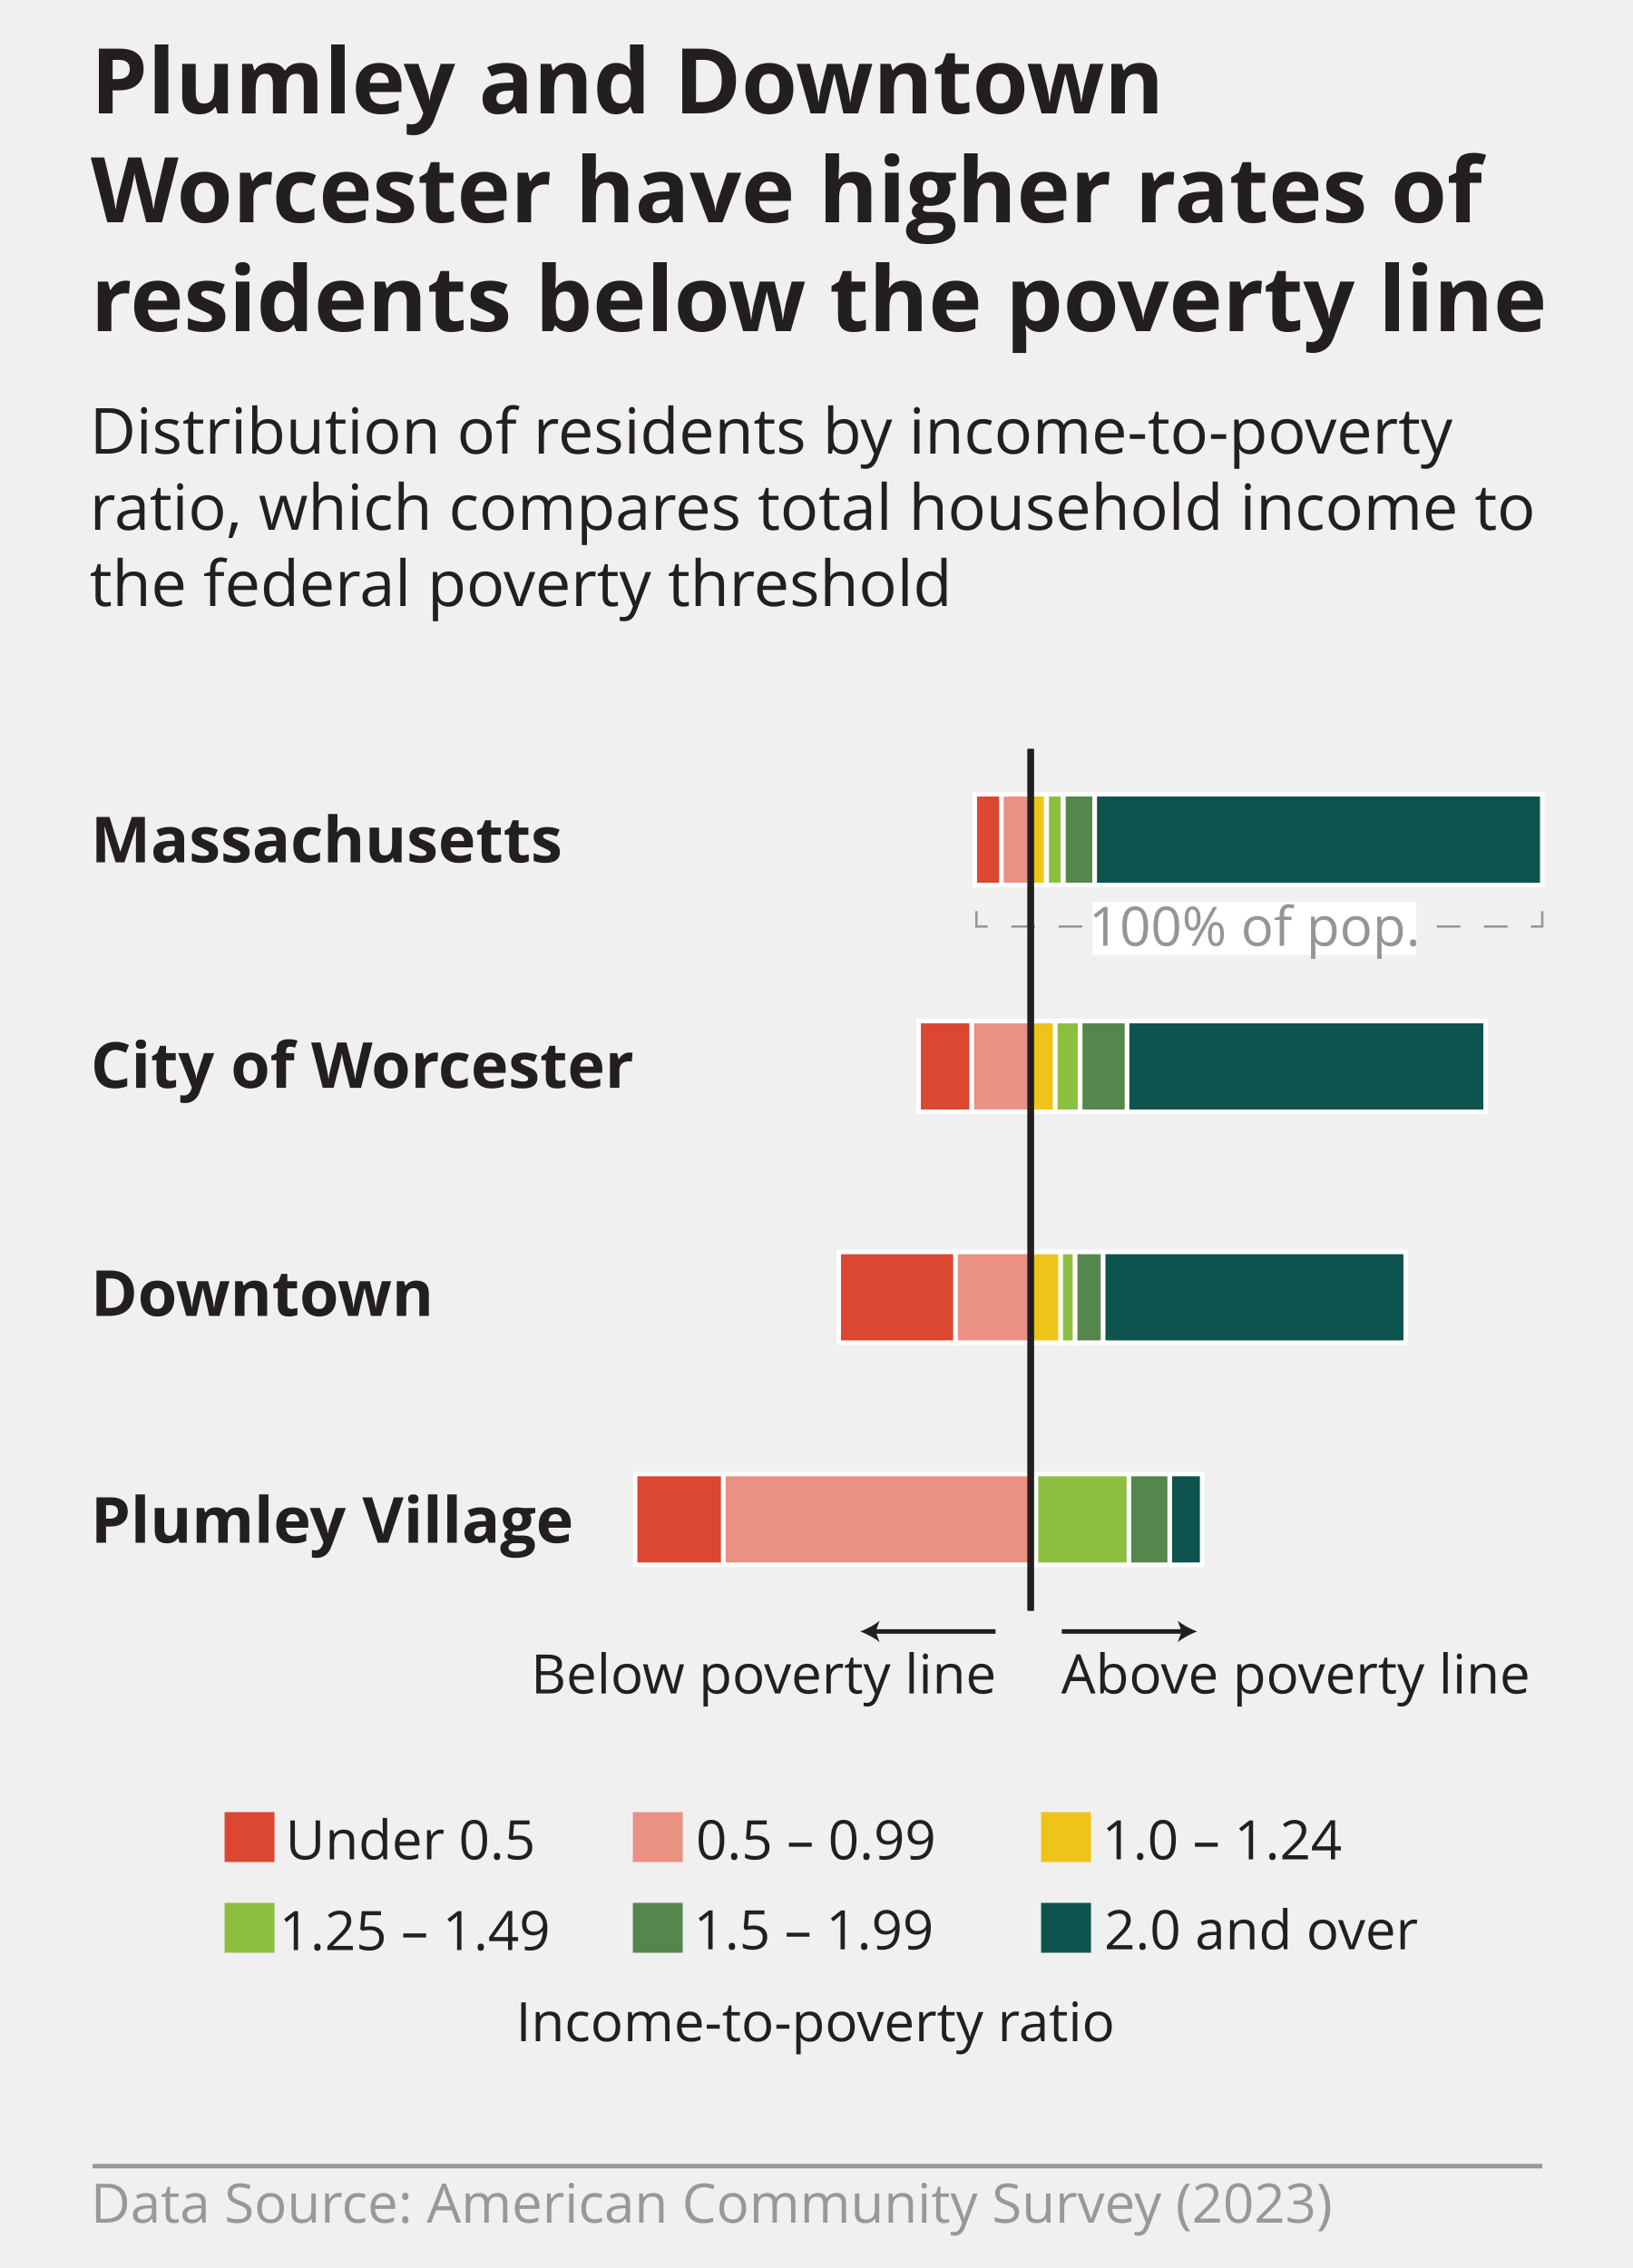
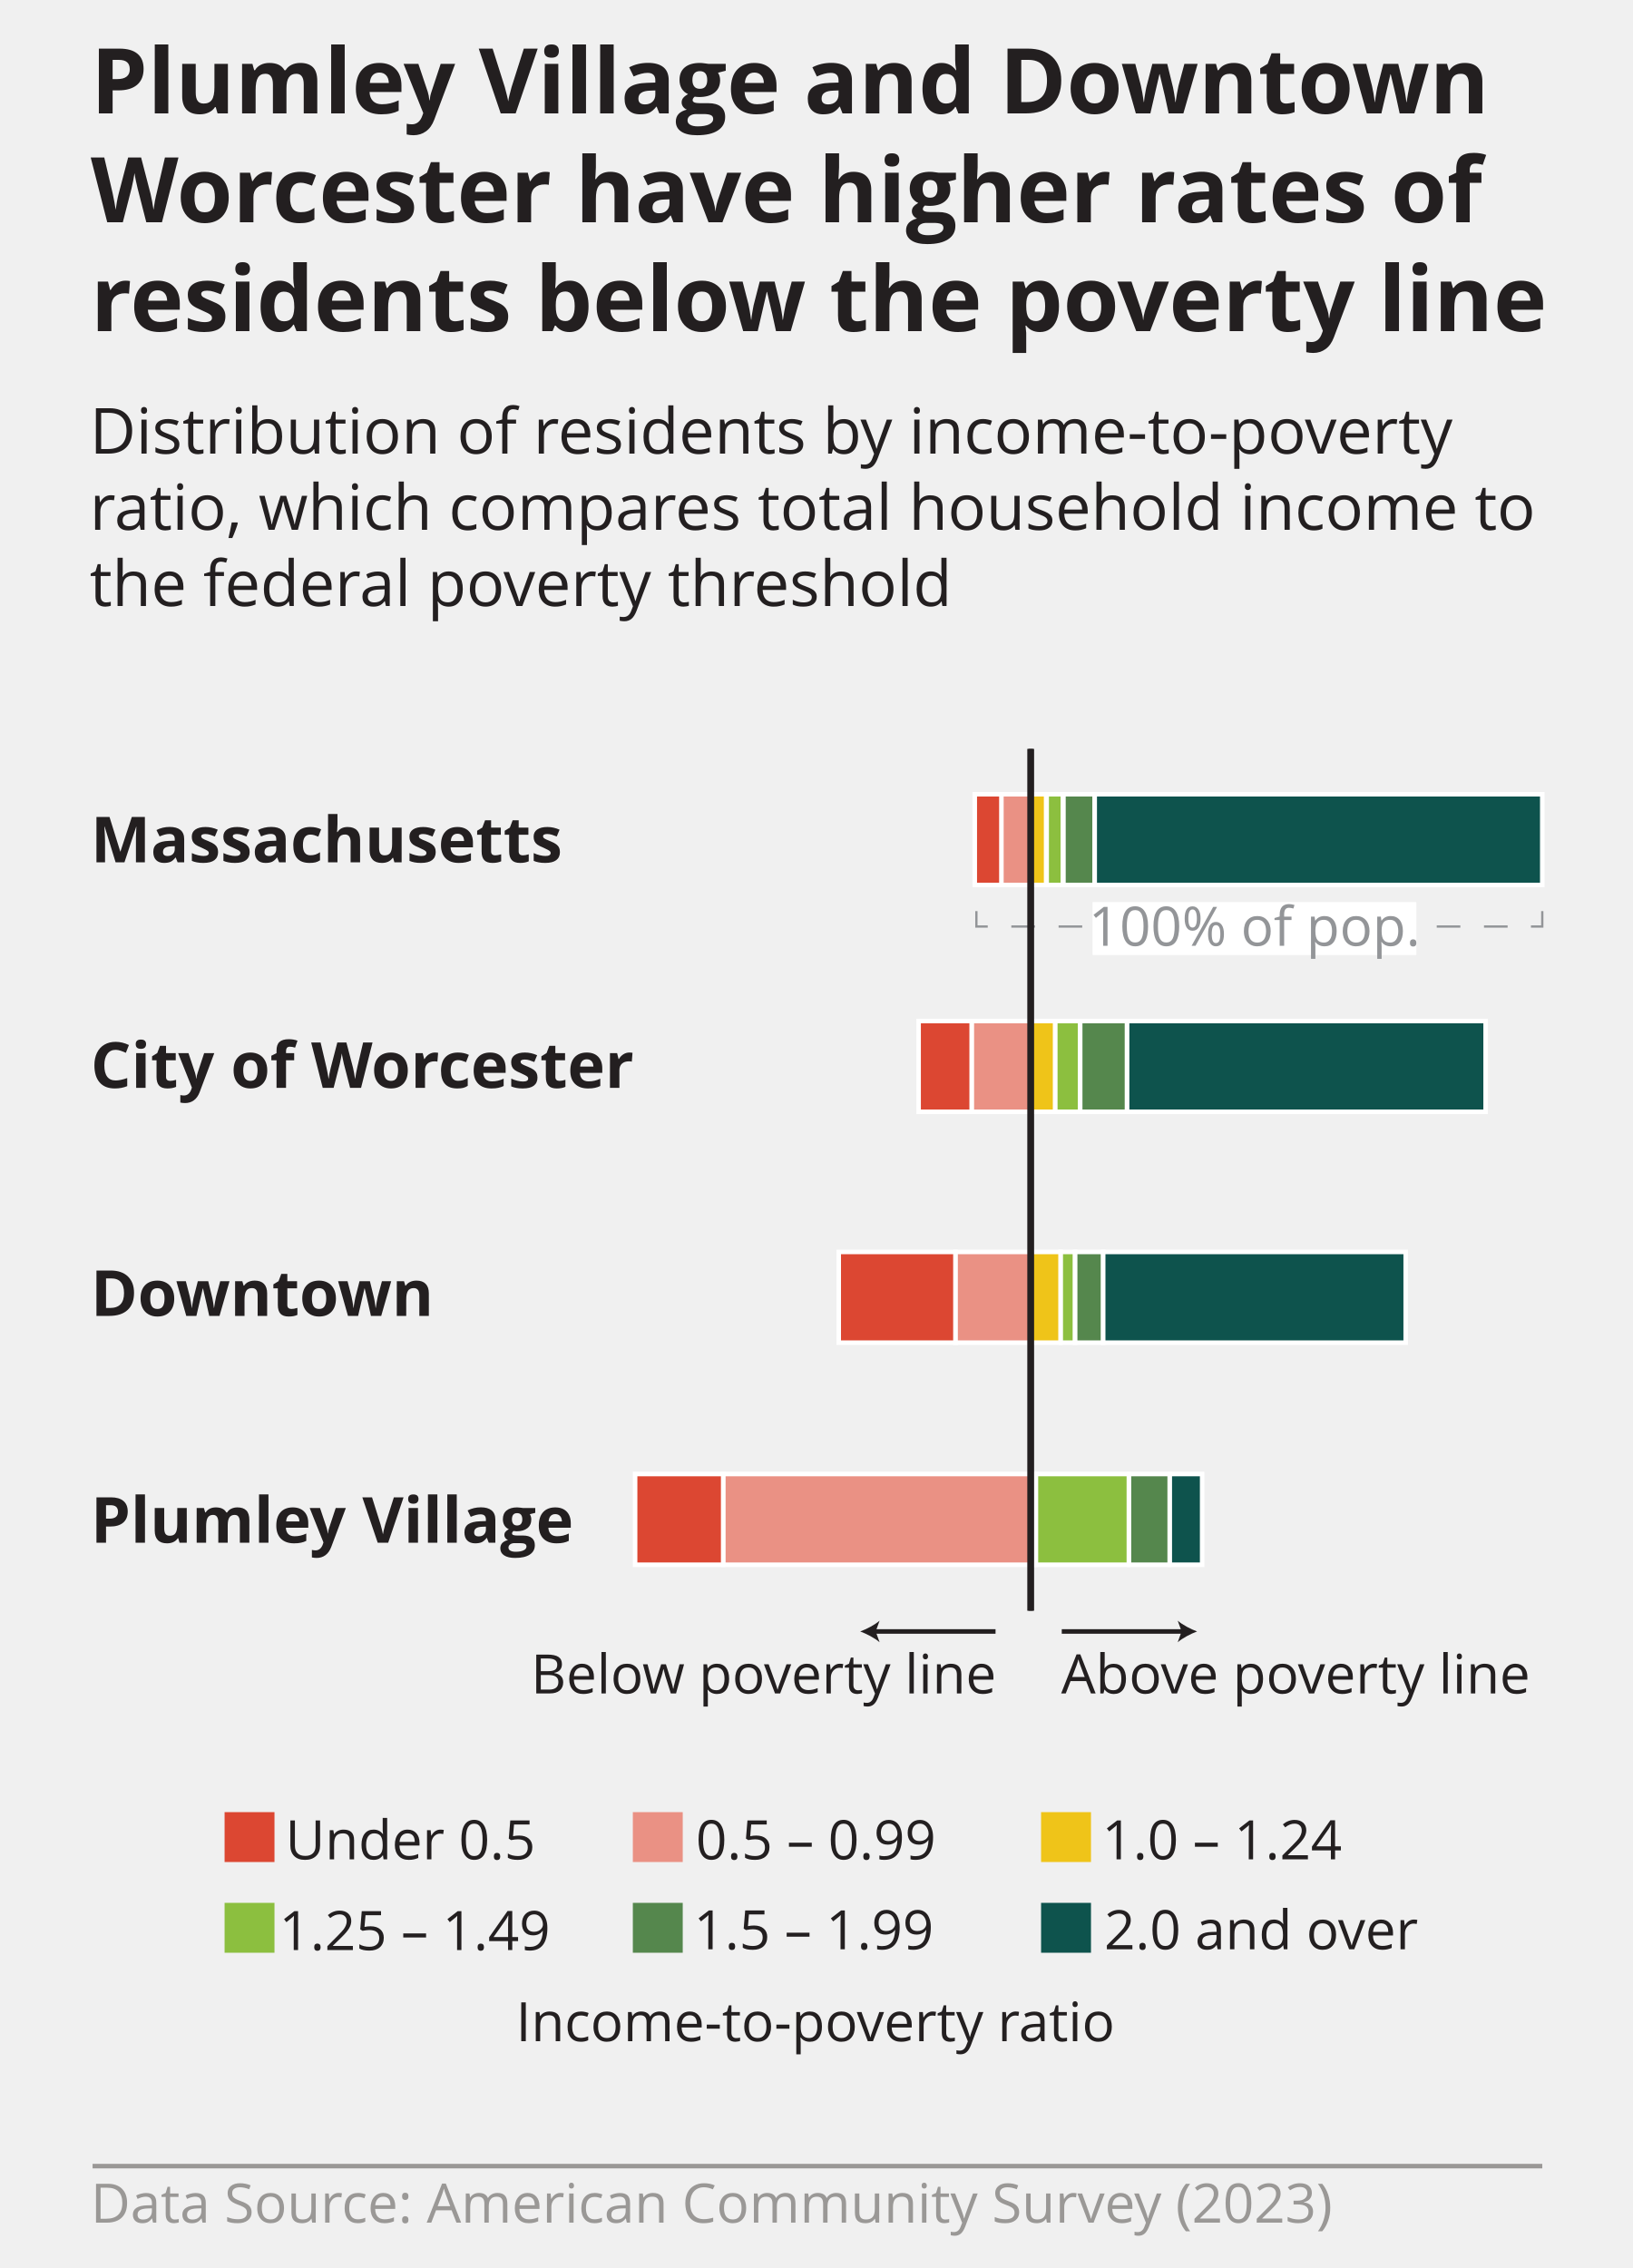
<svg xmlns="http://www.w3.org/2000/svg" id="Layer_1" data-name="Layer 1" viewBox="0 0 360 500">
  <defs>
    <style>
      .cls-1, .cls-2, .cls-3, .cls-4, .cls-5, .cls-6, .cls-7, .cls-8, .cls-9, .cls-10, .cls-11, .cls-12, .cls-13, .cls-14, .cls-15, .cls-16, .cls-17 {
        stroke-miterlimit: 10;
      }

      .cls-1, .cls-8 {
        stroke: #231f20;
      }

      .cls-1, .cls-8, .cls-10, .cls-13, .cls-17 {
        fill: none;
      }

      .cls-2 {
        stroke: #8cbf3f;
      }

      .cls-2, .cls-14 {
        fill: #8cbf3f;
      }

      .cls-3 {
        stroke: #dc4732;
      }

      .cls-3, .cls-9 {
        fill: #dc4732;
      }

      .cls-4, .cls-7, .cls-9, .cls-12, .cls-14, .cls-16 {
        stroke: #fff;
      }

      .cls-4, .cls-15 {
        fill: #55874d;
      }

      .cls-18, .cls-19, .cls-20, .cls-21, .cls-22 {
        fill: #231f20;
      }

      .cls-5 {
        stroke: #0e534d;
      }

      .cls-5, .cls-12 {
        fill: #0e534d;
      }

      .cls-6 {
        stroke: #efc419;
      }

      .cls-6, .cls-16 {
        fill: #efc419;
      }

      .cls-23 {
        fill: #939598;
      }

      .cls-23, .cls-24, .cls-21 {
        font-size: 12px;
      }

      .cls-23, .cls-24, .cls-21, .cls-22 {
        font-family: OpenSans, 'Open Sans';
      }

      .cls-25 {
        fill: #fff;
      }

      .cls-7, .cls-11 {
        fill: #ea9184;
      }

      .cls-8 {
        stroke-width: 1.5px;
      }

      .cls-19, .cls-20 {
        font-family: OpenSans-Bold, 'Open Sans';
        font-weight: 700;
      }

      .cls-19, .cls-22 {
        font-size: 14px;
      }

      .cls-10, .cls-17 {
        stroke: #939598;
        stroke-width: .5px;
      }

      .cls-24 {
        fill: #9a9896;
      }

      .cls-11 {
        stroke: #ea9184;
      }

      .cls-20 {
        font-size: 20px;
      }

      .cls-13 {
        stroke: #9a9896;
      }

      .cls-15 {
        stroke: #55874d;
      }

      .cls-17 {
        stroke-dasharray: 5.21 5.21;
      }
    </style>
  </defs>
  <text class="cls-19" transform="translate(20 290.1)">
    <tspan x="0" y="0">Downtown</tspan>
  </text>
  <text class="cls-19" transform="translate(20 239.82)">
    <tspan x="0" y="0">City of Worcester</tspan>
  </text>
  <text class="cls-19" transform="translate(20 190.1)">
    <tspan x="0" y="0">Massachusetts</tspan>
  </text>
  <text class="cls-19" transform="translate(20 340.1)">
    <tspan x="0" y="0">Plumley Village</tspan>
  </text>
  <text class="cls-20" transform="translate(20 25)">
-     <tspan x="0" y="0">Plumley and Downtown </tspan>
+     <tspan x="0" y="0">Plumley Village and Downtown </tspan>
    <tspan x="0" y="24">Worcester have higher rates of </tspan>
    <tspan x="0" y="48">residents below the poverty line </tspan>
  </text>
  <g>
    <text class="cls-24" transform="translate(20 490)">
      <tspan x="0" y="0">Data Source: American Community Survey (2023) </tspan>
    </text>
    <line class="cls-13" x1="20.41" y1="477.54" x2="340" y2="477.54" />
  </g>
  <rect class="cls-9" x="214.89" y="175.1" width="6.01" height="20" />
  <rect class="cls-7" x="220.76" y="175.1" width="6.47" height="20" />
  <rect class="cls-16" x="227.23" y="175.1" width="3.39" height="20" />
  <rect class="cls-14" x="230.74" y="175.1" width="3.57" height="20" />
  <rect class="cls-4" x="234.44" y="175.1" width="6.89" height="20" />
  <rect class="cls-12" x="241.33" y="175.1" width="98.67" height="20" />
  <rect class="cls-9" x="140.01" y="324.96" width="19.45" height="20" />
  <rect class="cls-7" x="159.46" y="324.96" width="67.77" height="20" />
  <rect class="cls-16" x="227.23" y="324.96" width="1.14" height="20" />
  <rect class="cls-14" x="228.37" y="324.96" width="20.51" height="20" />
  <rect class="cls-4" x="248.88" y="324.96" width="9" height="20" />
  <rect class="cls-12" x="257.88" y="324.96" width="7.14" height="20" />
  <line class="cls-1" x1="227.22" y1="165.1" x2="227.22" y2="355.1" />
  <rect class="cls-9" x="202.51" y="225.1" width="11.74" height="20" />
  <rect class="cls-7" x="214.24" y="225.1" width="12.99" height="20" />
  <rect class="cls-16" x="227.23" y="225.1" width="5.41" height="20" />
  <rect class="cls-14" x="232.64" y="225.1" width="5.49" height="20" />
  <rect class="cls-4" x="238.13" y="225.1" width="10.34" height="20" />
  <rect class="cls-12" x="248.47" y="225.1" width="79.04" height="20" />
  <text class="cls-21" transform="translate(117.05 373.33)">
    <tspan x="0" y="0">Below poverty line</tspan>
  </text>
  <text class="cls-21" transform="translate(233.94 373.33)">
    <tspan x="0" y="0">Above poverty line</tspan>
  </text>
  <text class="cls-22" transform="translate(19.77 100)">
    <tspan x="0" y="0">Distribution of residents by income-to-poverty </tspan>
    <tspan x="0" y="16.8">ratio, which compares total household income to </tspan>
    <tspan x="0" y="33.6">the federal poverty threshold</tspan>
  </text>
  <g>
    <text class="cls-21" transform="translate(62.92 409.9)">
      <tspan x="0" y="0">Under 0.5</tspan>
    </text>
    <rect class="cls-3" x="50.01" y="400" width="10" height="10" />
    <text class="cls-21" transform="translate(153.41 409.9)">
      <tspan x="0" y="0">0.5 – 0.99</tspan>
    </text>
    <rect class="cls-11" x="140.01" y="400" width="10" height="10" />
    <text class="cls-21" transform="translate(242.91 409.9)">
      <tspan x="0" y="0">1.0 – 1.24</tspan>
    </text>
    <rect class="cls-6" x="230.01" y="400" width="10" height="10" />
  </g>
  <g>
    <text class="cls-21" transform="translate(61.52 429.9)">
      <tspan x="0" y="0">1.25 – 1.49</tspan>
    </text>
    <rect class="cls-2" x="50.01" y="420" width="10" height="10" />
    <text class="cls-21" transform="translate(243.42 429.73)">
      <tspan x="0" y="0">2.0 and over</tspan>
    </text>
    <rect class="cls-5" x="230.01" y="420" width="10" height="10" />
    <text class="cls-21" transform="translate(152.91 429.73)">
      <tspan x="0" y="0">1.5 – 1.99</tspan>
    </text>
    <rect class="cls-15" x="140.01" y="420" width="10" height="10" />
  </g>
  <text class="cls-21" transform="translate(113.74 450)">
    <tspan x="0" y="0">Income-to-poverty ratio</tspan>
  </text>
  <g>
    <g>
      <polyline class="cls-10" points="215.25 200.86 215.25 204.26 217.75 204.26" />
      <line class="cls-17" x1="222.95" y1="204.26" x2="334.9" y2="204.26" />
      <polyline class="cls-10" points="337.5 204.26 340 204.26 340 200.86" />
    </g>
    <rect class="cls-25" x="240.86" y="198.87" width="71.38" height="11.67" />
    <text class="cls-23" transform="translate(239.97 208.5)">
      <tspan x="0" y="0">100% of pop.</tspan>
    </text>
  </g>
  <g>
    <line class="cls-1" x1="234.07" y1="359.67" x2="260.89" y2="359.67" />
    <path class="cls-18" d="M263.9,359.67c-1.42.53-3.18,1.43-4.27,2.38l.86-2.38-.86-2.38c1.09.95,2.85,1.85,4.27,2.38Z" />
  </g>
  <g>
    <line class="cls-1" x1="219.47" y1="359.67" x2="192.66" y2="359.67" />
    <path class="cls-18" d="M189.64,359.67c1.42-.53,3.18-1.43,4.27-2.38l-.86,2.38.86,2.38c-1.09-.95-2.85-1.85-4.27-2.38Z" />
  </g>
  <g>
    <rect class="cls-9" x="184.9" y="276" width="25.76" height="20" />
    <rect class="cls-7" x="210.66" y="276" width="16.55" height="20" />
    <rect class="cls-16" x="227.2" y="276" width="6.64" height="20" />
    <rect class="cls-14" x="233.84" y="276" width="3.17" height="20" />
    <rect class="cls-4" x="237.02" y="276" width="6.19" height="20" />
    <rect class="cls-12" x="243.2" y="276" width="66.69" height="20" />
  </g>
  <line class="cls-8" x1="227.22" y1="165.1" x2="227.22" y2="355.1" />
</svg>
